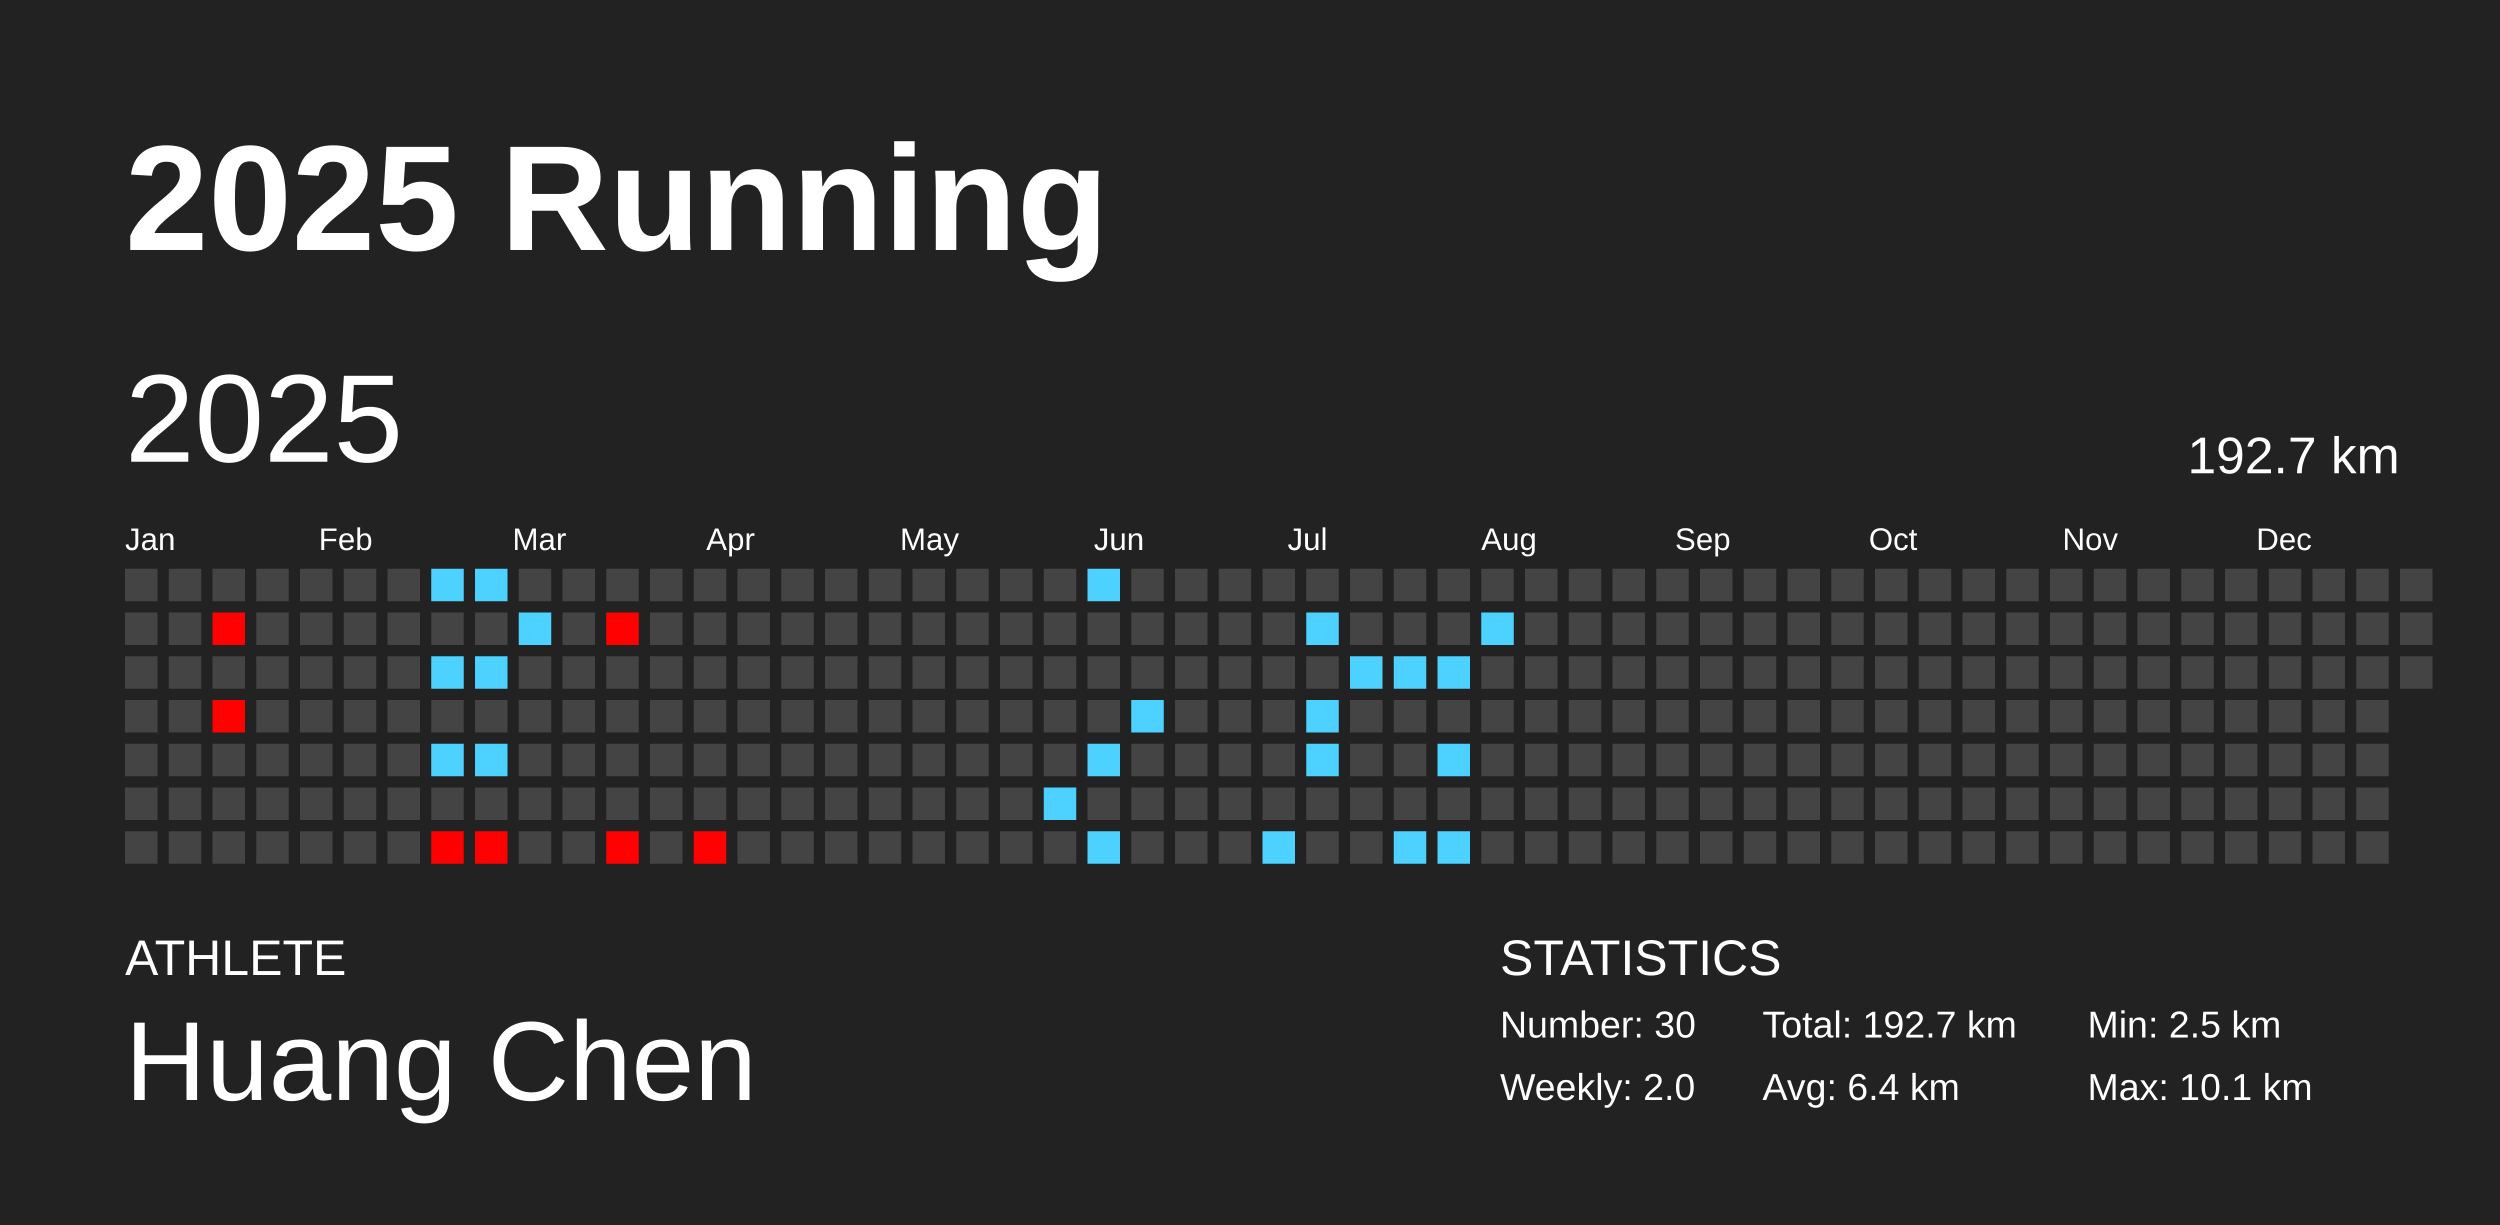
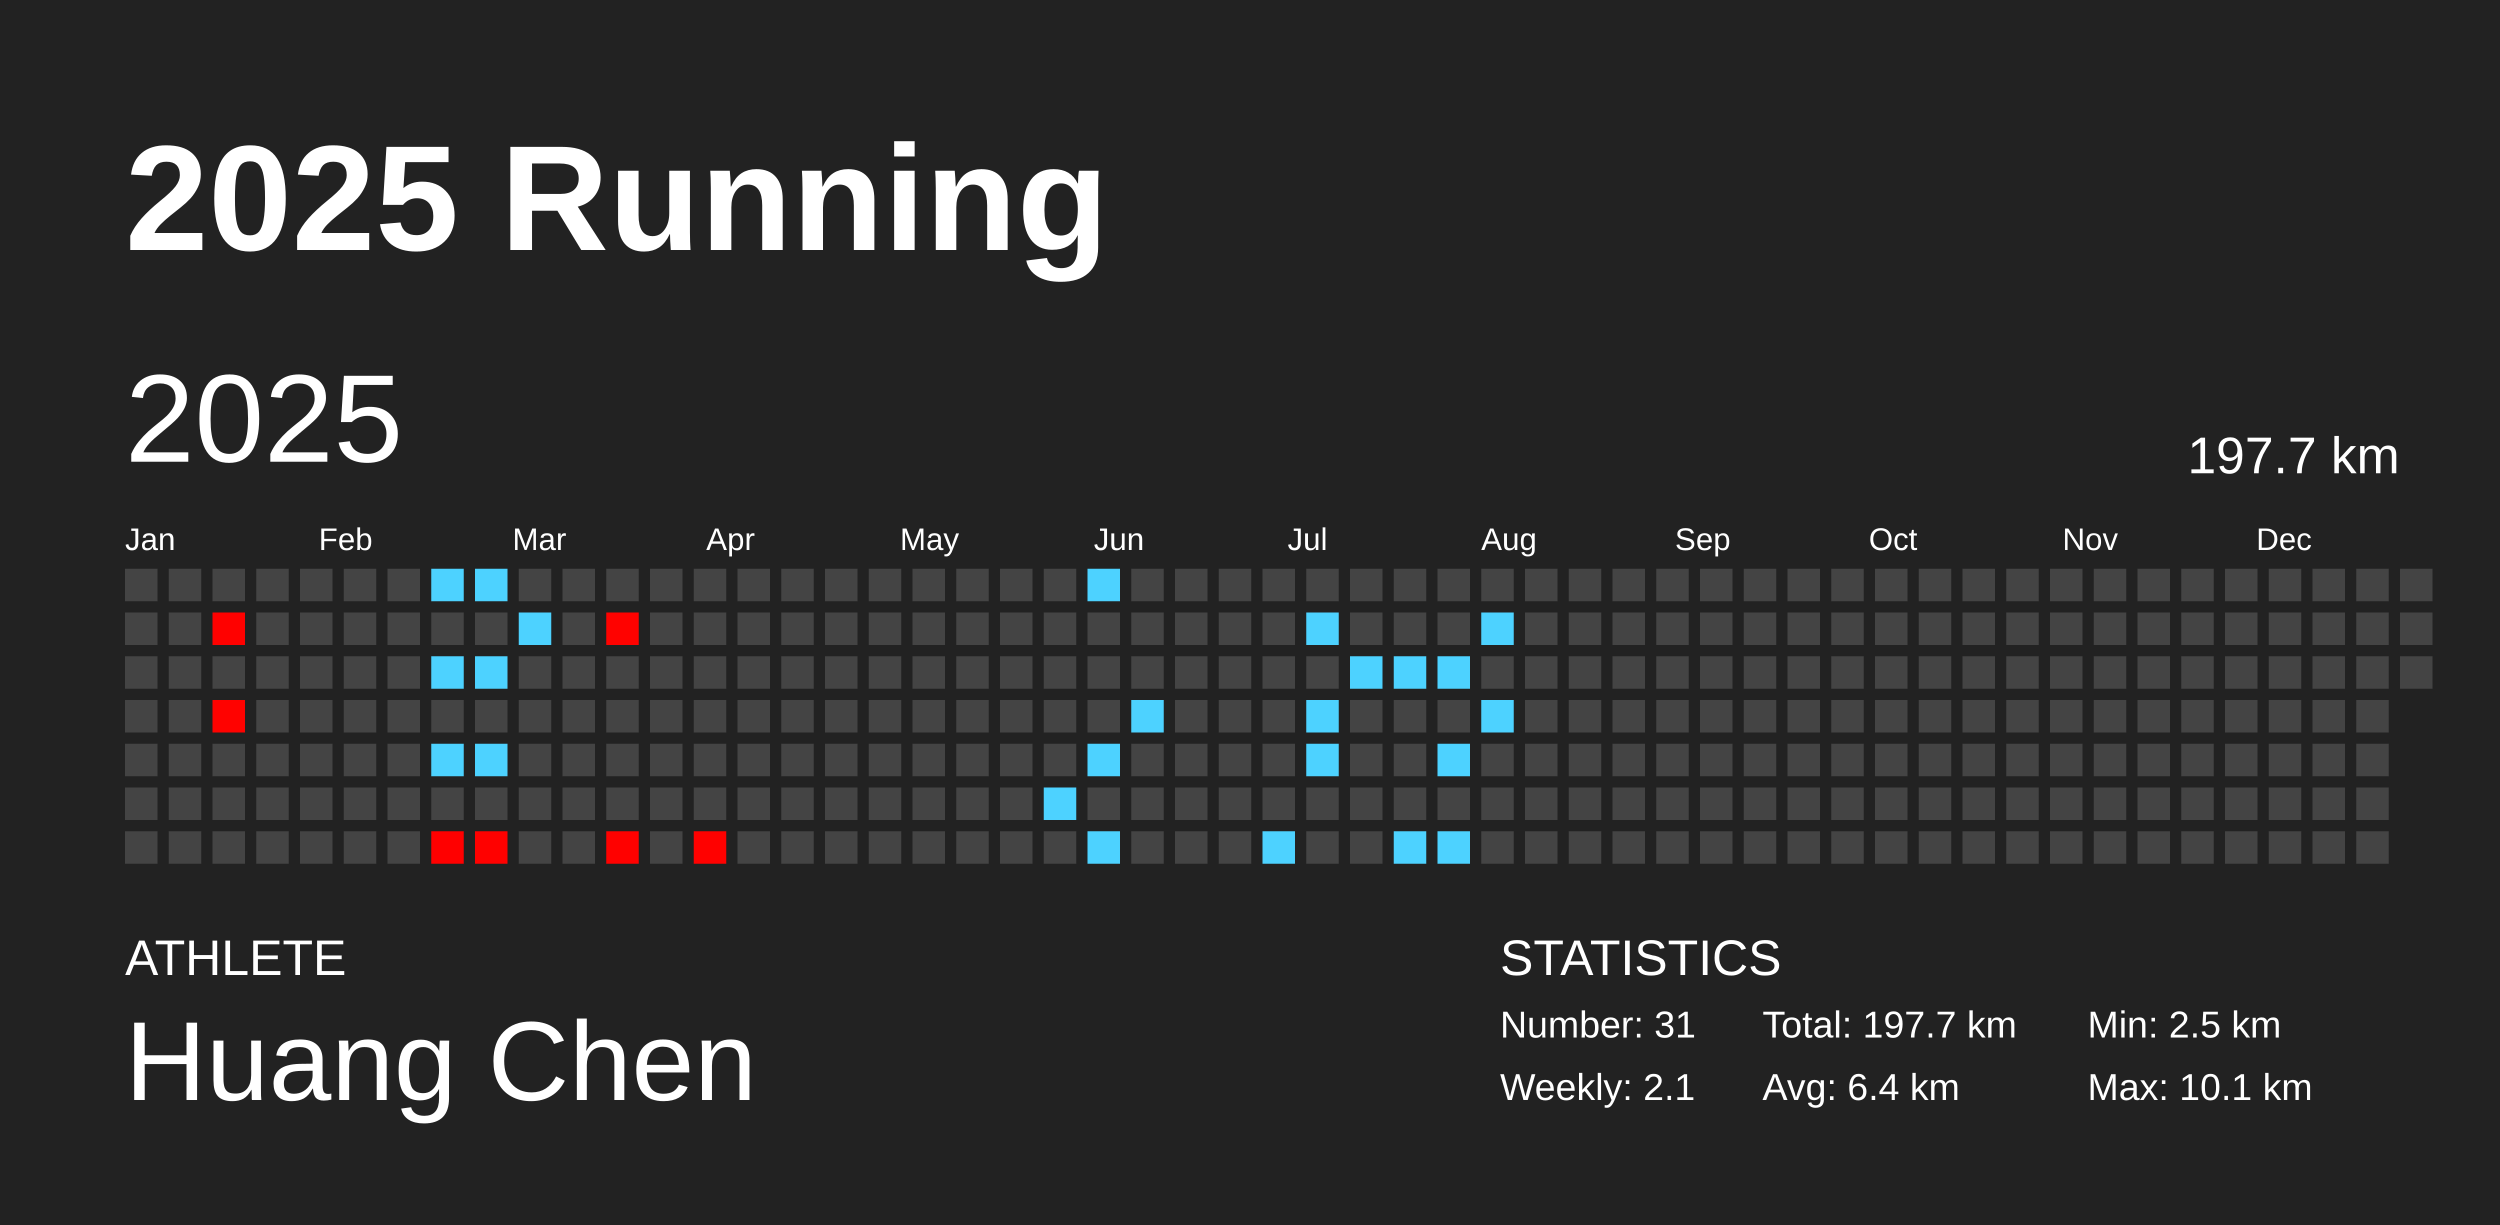
<svg xmlns="http://www.w3.org/2000/svg" baseProfile="full" height="98mm" version="1.1" viewBox="0,0,200,98" width="200mm">
  <defs />
  <rect fill="#222222" height="98" width="200" x="0" y="0" />
  <text fill="#FFFFFF" style="font-size:12px; font-family:Arial; font-weight:bold;" x="10" y="20">2025 Running</text>
  <text fill="#FFFFFF" style="font-size:4px; font-family:Arial" x="10" y="78">ATHLETE</text>
  <text fill="#FFFFFF" style="font-size:9px; font-family:Arial" x="10" y="88">Huang Chen</text>
  <text fill="#FFFFFF" style="font-size:4px; font-family:Arial" x="120" y="78">STATISTICS</text>
-   <text fill="#FFFFFF" style="font-size:3px; font-family:Arial" x="120" y="83">Number: 30</text>
-   <text fill="#FFFFFF" style="font-size:3px; font-family:Arial" x="120" y="88">Weekly: 2.0</text>
-   <text fill="#FFFFFF" style="font-size:3px; font-family:Arial" x="141" y="83">Total: 192.7 km</text>
+   <text fill="#FFFFFF" style="font-size:3px; font-family:Arial" x="120" y="83">Number: 31</text>
+   <text fill="#FFFFFF" style="font-size:3px; font-family:Arial" x="120" y="88">Weekly: 2.1</text>
+   <text fill="#FFFFFF" style="font-size:3px; font-family:Arial" x="141" y="83">Total: 197.7 km</text>
  <text fill="#FFFFFF" style="font-size:3px; font-family:Arial" x="141" y="88">Avg: 6.4 km</text>
  <text fill="#FFFFFF" style="font-size:3px; font-family:Arial" x="167" y="83">Min: 2.5 km</text>
  <text fill="#FFFFFF" style="font-size:3px; font-family:Arial" x="167" y="88">Max: 10.1 km</text>
  <text dominant-baseline="hanging" fill="#FFFFFF" style="font-size:10.0px; font-family:Arial;" x="10" y="30">2025</text>
-   <text dominant-baseline="hanging" fill="#FFFFFF" style="font-size:4.125px; font-family:Arial;" x="175" y="35">192.7 km</text>
+   <text dominant-baseline="hanging" fill="#FFFFFF" style="font-size:4.125px; font-family:Arial;" x="175" y="35">197.7 km</text>
  <text fill="#FFFFFF" style="font-size:2.5px; font-family:Arial" x="10.0" y="44">Jan</text>
  <text fill="#FFFFFF" style="font-size:2.5px; font-family:Arial" x="25.5" y="44">Feb</text>
  <text fill="#FFFFFF" style="font-size:2.5px; font-family:Arial" x="41.0" y="44">Mar</text>
  <text fill="#FFFFFF" style="font-size:2.5px; font-family:Arial" x="56.5" y="44">Apr</text>
  <text fill="#FFFFFF" style="font-size:2.5px; font-family:Arial" x="72.0" y="44">May</text>
  <text fill="#FFFFFF" style="font-size:2.5px; font-family:Arial" x="87.5" y="44">Jun</text>
  <text fill="#FFFFFF" style="font-size:2.5px; font-family:Arial" x="103.0" y="44">Jul</text>
  <text fill="#FFFFFF" style="font-size:2.5px; font-family:Arial" x="118.5" y="44">Aug</text>
  <text fill="#FFFFFF" style="font-size:2.5px; font-family:Arial" x="134.0" y="44">Sep</text>
  <text fill="#FFFFFF" style="font-size:2.5px; font-family:Arial" x="149.5" y="44">Oct</text>
  <text fill="#FFFFFF" style="font-size:2.5px; font-family:Arial" x="165.0" y="44">Nov</text>
  <text fill="#FFFFFF" style="font-size:2.5px; font-family:Arial" x="180.5" y="44">Dec</text>
  <rect fill="#444444" height="2.6" width="2.6" x="10.0" y="45.5" />
  <rect fill="#444444" height="2.6" width="2.6" x="10.0" y="49.0" />
  <rect fill="#444444" height="2.6" width="2.6" x="10.0" y="52.5" />
  <rect fill="#444444" height="2.6" width="2.6" x="10.0" y="56.0" />
  <rect fill="#444444" height="2.6" width="2.6" x="10.0" y="59.5" />
  <rect fill="#444444" height="2.6" width="2.6" x="10.0" y="63.0" />
  <rect fill="#444444" height="2.6" width="2.6" x="10.0" y="66.5" />
  <rect fill="#444444" height="2.6" width="2.6" x="13.5" y="45.5" />
  <rect fill="#444444" height="2.6" width="2.6" x="13.5" y="49.0" />
  <rect fill="#444444" height="2.6" width="2.6" x="13.5" y="52.5" />
  <rect fill="#444444" height="2.6" width="2.6" x="13.5" y="56.0" />
  <rect fill="#444444" height="2.6" width="2.6" x="13.5" y="59.5" />
  <rect fill="#444444" height="2.6" width="2.6" x="13.5" y="63.0" />
  <rect fill="#444444" height="2.6" width="2.6" x="13.5" y="66.5" />
  <rect fill="#444444" height="2.6" width="2.6" x="17.0" y="45.5" />
  <rect fill="#ff0100" height="2.6" width="2.6" x="17.0" y="49.0" />
  <rect fill="#444444" height="2.6" width="2.6" x="17.0" y="52.5" />
  <rect fill="#ff0200" height="2.6" width="2.6" x="17.0" y="56.0" />
  <rect fill="#444444" height="2.6" width="2.6" x="17.0" y="59.5" />
  <rect fill="#444444" height="2.6" width="2.6" x="17.0" y="63.0" />
  <rect fill="#444444" height="2.6" width="2.6" x="17.0" y="66.5" />
  <rect fill="#444444" height="2.6" width="2.6" x="20.5" y="45.5" />
  <rect fill="#444444" height="2.6" width="2.6" x="20.5" y="49.0" />
  <rect fill="#444444" height="2.6" width="2.6" x="20.5" y="52.5" />
  <rect fill="#444444" height="2.6" width="2.6" x="20.5" y="56.0" />
  <rect fill="#444444" height="2.6" width="2.6" x="20.5" y="59.5" />
  <rect fill="#444444" height="2.6" width="2.6" x="20.5" y="63.0" />
  <rect fill="#444444" height="2.6" width="2.6" x="20.5" y="66.5" />
  <rect fill="#444444" height="2.6" width="2.6" x="24.0" y="45.5" />
  <rect fill="#444444" height="2.6" width="2.6" x="24.0" y="49.0" />
  <rect fill="#444444" height="2.6" width="2.6" x="24.0" y="52.5" />
  <rect fill="#444444" height="2.6" width="2.6" x="24.0" y="56.0" />
  <rect fill="#444444" height="2.6" width="2.6" x="24.0" y="59.5" />
  <rect fill="#444444" height="2.6" width="2.6" x="24.0" y="63.0" />
  <rect fill="#444444" height="2.6" width="2.6" x="24.0" y="66.5" />
  <rect fill="#444444" height="2.6" width="2.6" x="27.5" y="45.5" />
  <rect fill="#444444" height="2.6" width="2.6" x="27.5" y="49.0" />
  <rect fill="#444444" height="2.6" width="2.6" x="27.5" y="52.5" />
  <rect fill="#444444" height="2.6" width="2.6" x="27.5" y="56.0" />
  <rect fill="#444444" height="2.6" width="2.6" x="27.5" y="59.5" />
  <rect fill="#444444" height="2.6" width="2.6" x="27.5" y="63.0" />
  <rect fill="#444444" height="2.6" width="2.6" x="27.5" y="66.5" />
  <rect fill="#444444" height="2.6" width="2.6" x="31.0" y="45.5" />
  <rect fill="#444444" height="2.6" width="2.6" x="31.0" y="49.0" />
  <rect fill="#444444" height="2.6" width="2.6" x="31.0" y="52.5" />
  <rect fill="#444444" height="2.6" width="2.6" x="31.0" y="56.0" />
  <rect fill="#444444" height="2.6" width="2.6" x="31.0" y="59.5" />
  <rect fill="#444444" height="2.6" width="2.6" x="31.0" y="63.0" />
  <rect fill="#444444" height="2.6" width="2.6" x="31.0" y="66.5" />
  <rect fill="#4dd2ff" height="2.6" width="2.6" x="34.5" y="45.5" />
  <rect fill="#444444" height="2.6" width="2.6" x="34.5" y="49.0" />
  <rect fill="#4dd2ff" height="2.6" width="2.6" x="34.5" y="52.5" />
  <rect fill="#444444" height="2.6" width="2.6" x="34.5" y="56.0" />
  <rect fill="#4dd2ff" height="2.6" width="2.6" x="34.5" y="59.5" />
  <rect fill="#444444" height="2.6" width="2.6" x="34.5" y="63.0" />
  <rect fill="#ff0000" height="2.6" width="2.6" x="34.5" y="66.5" />
  <rect fill="#4dd2ff" height="2.6" width="2.6" x="38.0" y="45.5" />
  <rect fill="#444444" height="2.6" width="2.6" x="38.0" y="49.0" />
  <rect fill="#4dd2ff" height="2.6" width="2.6" x="38.0" y="52.5" />
  <rect fill="#444444" height="2.6" width="2.6" x="38.0" y="56.0" />
  <rect fill="#4dd2ff" height="2.6" width="2.6" x="38.0" y="59.5" />
  <rect fill="#444444" height="2.6" width="2.6" x="38.0" y="63.0" />
  <rect fill="#ff0100" height="2.6" width="2.6" x="38.0" y="66.5" />
  <rect fill="#444444" height="2.6" width="2.6" x="41.5" y="45.5" />
  <rect fill="#4dd2ff" height="2.6" width="2.6" x="41.5" y="49.0" />
  <rect fill="#444444" height="2.6" width="2.6" x="41.5" y="52.5" />
  <rect fill="#444444" height="2.6" width="2.6" x="41.5" y="56.0" />
  <rect fill="#444444" height="2.6" width="2.6" x="41.5" y="59.5" />
  <rect fill="#444444" height="2.6" width="2.6" x="41.5" y="63.0" />
  <rect fill="#444444" height="2.6" width="2.6" x="41.5" y="66.5" />
  <rect fill="#444444" height="2.6" width="2.6" x="45.0" y="45.5" />
  <rect fill="#444444" height="2.6" width="2.6" x="45.0" y="49.0" />
  <rect fill="#444444" height="2.6" width="2.6" x="45.0" y="52.5" />
  <rect fill="#444444" height="2.6" width="2.6" x="45.0" y="56.0" />
  <rect fill="#444444" height="2.6" width="2.6" x="45.0" y="59.5" />
  <rect fill="#444444" height="2.6" width="2.6" x="45.0" y="63.0" />
  <rect fill="#444444" height="2.6" width="2.6" x="45.0" y="66.5" />
  <rect fill="#444444" height="2.6" width="2.6" x="48.5" y="45.5" />
  <rect fill="#ff0200" height="2.6" width="2.6" x="48.5" y="49.0" />
  <rect fill="#444444" height="2.6" width="2.6" x="48.5" y="52.5" />
  <rect fill="#444444" height="2.6" width="2.6" x="48.5" y="56.0" />
  <rect fill="#444444" height="2.6" width="2.6" x="48.5" y="59.5" />
  <rect fill="#444444" height="2.6" width="2.6" x="48.5" y="63.0" />
  <rect fill="#ff0100" height="2.6" width="2.6" x="48.5" y="66.5" />
  <rect fill="#444444" height="2.6" width="2.6" x="52.0" y="45.5" />
  <rect fill="#444444" height="2.6" width="2.6" x="52.0" y="49.0" />
  <rect fill="#444444" height="2.6" width="2.6" x="52.0" y="52.5" />
  <rect fill="#444444" height="2.6" width="2.6" x="52.0" y="56.0" />
  <rect fill="#444444" height="2.6" width="2.6" x="52.0" y="59.5" />
  <rect fill="#444444" height="2.6" width="2.6" x="52.0" y="63.0" />
  <rect fill="#444444" height="2.6" width="2.6" x="52.0" y="66.5" />
  <rect fill="#444444" height="2.6" width="2.6" x="55.5" y="45.5" />
  <rect fill="#444444" height="2.6" width="2.6" x="55.5" y="49.0" />
  <rect fill="#444444" height="2.6" width="2.6" x="55.5" y="52.5" />
  <rect fill="#444444" height="2.6" width="2.6" x="55.5" y="56.0" />
  <rect fill="#444444" height="2.6" width="2.6" x="55.5" y="59.5" />
  <rect fill="#444444" height="2.6" width="2.6" x="55.5" y="63.0" />
  <rect fill="#ff0100" height="2.6" width="2.6" x="55.5" y="66.5" />
  <rect fill="#444444" height="2.6" width="2.6" x="59.0" y="45.5" />
  <rect fill="#444444" height="2.6" width="2.6" x="59.0" y="49.0" />
  <rect fill="#444444" height="2.6" width="2.6" x="59.0" y="52.5" />
  <rect fill="#444444" height="2.6" width="2.6" x="59.0" y="56.0" />
  <rect fill="#444444" height="2.6" width="2.6" x="59.0" y="59.5" />
  <rect fill="#444444" height="2.6" width="2.6" x="59.0" y="63.0" />
  <rect fill="#444444" height="2.6" width="2.6" x="59.0" y="66.5" />
  <rect fill="#444444" height="2.6" width="2.6" x="62.5" y="45.5" />
  <rect fill="#444444" height="2.6" width="2.6" x="62.5" y="49.0" />
  <rect fill="#444444" height="2.6" width="2.6" x="62.5" y="52.5" />
  <rect fill="#444444" height="2.6" width="2.6" x="62.5" y="56.0" />
  <rect fill="#444444" height="2.6" width="2.6" x="62.5" y="59.5" />
  <rect fill="#444444" height="2.6" width="2.6" x="62.5" y="63.0" />
  <rect fill="#444444" height="2.6" width="2.6" x="62.5" y="66.5" />
  <rect fill="#444444" height="2.6" width="2.6" x="66.0" y="45.5" />
  <rect fill="#444444" height="2.6" width="2.6" x="66.0" y="49.0" />
  <rect fill="#444444" height="2.6" width="2.6" x="66.0" y="52.5" />
  <rect fill="#444444" height="2.6" width="2.6" x="66.0" y="56.0" />
  <rect fill="#444444" height="2.6" width="2.6" x="66.0" y="59.5" />
  <rect fill="#444444" height="2.6" width="2.6" x="66.0" y="63.0" />
  <rect fill="#444444" height="2.6" width="2.6" x="66.0" y="66.5" />
  <rect fill="#444444" height="2.6" width="2.6" x="69.5" y="45.5" />
  <rect fill="#444444" height="2.6" width="2.6" x="69.5" y="49.0" />
  <rect fill="#444444" height="2.6" width="2.6" x="69.5" y="52.5" />
  <rect fill="#444444" height="2.6" width="2.6" x="69.5" y="56.0" />
  <rect fill="#444444" height="2.6" width="2.6" x="69.5" y="59.5" />
  <rect fill="#444444" height="2.6" width="2.6" x="69.5" y="63.0" />
  <rect fill="#444444" height="2.6" width="2.6" x="69.5" y="66.5" />
  <rect fill="#444444" height="2.6" width="2.6" x="73.0" y="45.5" />
  <rect fill="#444444" height="2.6" width="2.6" x="73.0" y="49.0" />
  <rect fill="#444444" height="2.6" width="2.6" x="73.0" y="52.5" />
  <rect fill="#444444" height="2.6" width="2.6" x="73.0" y="56.0" />
  <rect fill="#444444" height="2.6" width="2.6" x="73.0" y="59.5" />
  <rect fill="#444444" height="2.6" width="2.6" x="73.0" y="63.0" />
  <rect fill="#444444" height="2.6" width="2.6" x="73.0" y="66.5" />
  <rect fill="#444444" height="2.6" width="2.6" x="76.5" y="45.5" />
  <rect fill="#444444" height="2.6" width="2.6" x="76.5" y="49.0" />
  <rect fill="#444444" height="2.6" width="2.6" x="76.5" y="52.5" />
  <rect fill="#444444" height="2.6" width="2.6" x="76.5" y="56.0" />
  <rect fill="#444444" height="2.6" width="2.6" x="76.5" y="59.5" />
  <rect fill="#444444" height="2.6" width="2.6" x="76.5" y="63.0" />
  <rect fill="#444444" height="2.6" width="2.6" x="76.5" y="66.5" />
  <rect fill="#444444" height="2.6" width="2.6" x="80.0" y="45.5" />
  <rect fill="#444444" height="2.6" width="2.6" x="80.0" y="49.0" />
  <rect fill="#444444" height="2.6" width="2.6" x="80.0" y="52.5" />
  <rect fill="#444444" height="2.6" width="2.6" x="80.0" y="56.0" />
  <rect fill="#444444" height="2.6" width="2.6" x="80.0" y="59.5" />
  <rect fill="#444444" height="2.6" width="2.6" x="80.0" y="63.0" />
  <rect fill="#444444" height="2.6" width="2.6" x="80.0" y="66.5" />
  <rect fill="#444444" height="2.6" width="2.6" x="83.5" y="45.5" />
  <rect fill="#444444" height="2.6" width="2.6" x="83.5" y="49.0" />
  <rect fill="#444444" height="2.6" width="2.6" x="83.5" y="52.5" />
  <rect fill="#444444" height="2.6" width="2.6" x="83.5" y="56.0" />
  <rect fill="#444444" height="2.6" width="2.6" x="83.5" y="59.5" />
  <rect fill="#4dd2ff" height="2.6" width="2.6" x="83.5" y="63.0" />
  <rect fill="#444444" height="2.6" width="2.6" x="83.5" y="66.5" />
  <rect fill="#4dd2ff" height="2.6" width="2.6" x="87.0" y="45.5" />
  <rect fill="#444444" height="2.6" width="2.6" x="87.0" y="49.0" />
  <rect fill="#444444" height="2.6" width="2.6" x="87.0" y="52.5" />
  <rect fill="#444444" height="2.6" width="2.6" x="87.0" y="56.0" />
  <rect fill="#4dd2ff" height="2.6" width="2.6" x="87.0" y="59.5" />
  <rect fill="#444444" height="2.6" width="2.6" x="87.0" y="63.0" />
  <rect fill="#4dd2ff" height="2.6" width="2.6" x="87.0" y="66.5" />
  <rect fill="#444444" height="2.6" width="2.6" x="90.5" y="45.5" />
  <rect fill="#444444" height="2.6" width="2.6" x="90.5" y="49.0" />
  <rect fill="#444444" height="2.6" width="2.6" x="90.5" y="52.5" />
  <rect fill="#4dd2ff" height="2.6" width="2.6" x="90.5" y="56.0" />
  <rect fill="#444444" height="2.6" width="2.6" x="90.5" y="59.5" />
  <rect fill="#444444" height="2.6" width="2.6" x="90.5" y="63.0" />
  <rect fill="#444444" height="2.6" width="2.6" x="90.5" y="66.5" />
  <rect fill="#444444" height="2.6" width="2.6" x="94.0" y="45.5" />
  <rect fill="#444444" height="2.6" width="2.6" x="94.0" y="49.0" />
  <rect fill="#444444" height="2.6" width="2.6" x="94.0" y="52.5" />
  <rect fill="#444444" height="2.6" width="2.6" x="94.0" y="56.0" />
  <rect fill="#444444" height="2.6" width="2.6" x="94.0" y="59.5" />
  <rect fill="#444444" height="2.6" width="2.6" x="94.0" y="63.0" />
  <rect fill="#444444" height="2.6" width="2.6" x="94.0" y="66.5" />
  <rect fill="#444444" height="2.6" width="2.6" x="97.5" y="45.5" />
  <rect fill="#444444" height="2.6" width="2.6" x="97.5" y="49.0" />
  <rect fill="#444444" height="2.6" width="2.6" x="97.5" y="52.5" />
  <rect fill="#444444" height="2.6" width="2.6" x="97.5" y="56.0" />
  <rect fill="#444444" height="2.6" width="2.6" x="97.5" y="59.5" />
  <rect fill="#444444" height="2.6" width="2.6" x="97.5" y="63.0" />
  <rect fill="#444444" height="2.6" width="2.6" x="97.5" y="66.5" />
  <rect fill="#444444" height="2.6" width="2.6" x="101.0" y="45.5" />
  <rect fill="#444444" height="2.6" width="2.6" x="101.0" y="49.0" />
  <rect fill="#444444" height="2.6" width="2.6" x="101.0" y="52.5" />
  <rect fill="#444444" height="2.6" width="2.6" x="101.0" y="56.0" />
  <rect fill="#444444" height="2.6" width="2.6" x="101.0" y="59.5" />
  <rect fill="#444444" height="2.6" width="2.6" x="101.0" y="63.0" />
  <rect fill="#4dd2ff" height="2.6" width="2.6" x="101.0" y="66.5" />
  <rect fill="#444444" height="2.6" width="2.6" x="104.5" y="45.5" />
  <rect fill="#4dd2ff" height="2.6" width="2.6" x="104.5" y="49.0" />
  <rect fill="#444444" height="2.6" width="2.6" x="104.5" y="52.5" />
  <rect fill="#4dd2ff" height="2.6" width="2.6" x="104.5" y="56.0" />
  <rect fill="#4dd2ff" height="2.6" width="2.6" x="104.5" y="59.5" />
  <rect fill="#444444" height="2.6" width="2.6" x="104.5" y="63.0" />
  <rect fill="#444444" height="2.6" width="2.6" x="104.5" y="66.5" />
  <rect fill="#444444" height="2.6" width="2.6" x="108.0" y="45.5" />
  <rect fill="#444444" height="2.6" width="2.6" x="108.0" y="49.0" />
  <rect fill="#4dd2ff" height="2.6" width="2.6" x="108.0" y="52.5" />
  <rect fill="#444444" height="2.6" width="2.6" x="108.0" y="56.0" />
  <rect fill="#444444" height="2.6" width="2.6" x="108.0" y="59.5" />
  <rect fill="#444444" height="2.6" width="2.6" x="108.0" y="63.0" />
  <rect fill="#444444" height="2.6" width="2.6" x="108.0" y="66.5" />
  <rect fill="#444444" height="2.6" width="2.6" x="111.5" y="45.5" />
  <rect fill="#444444" height="2.6" width="2.6" x="111.5" y="49.0" />
  <rect fill="#4dd2ff" height="2.6" width="2.6" x="111.5" y="52.5" />
  <rect fill="#444444" height="2.6" width="2.6" x="111.5" y="56.0" />
  <rect fill="#444444" height="2.6" width="2.6" x="111.5" y="59.5" />
  <rect fill="#444444" height="2.6" width="2.6" x="111.5" y="63.0" />
  <rect fill="#4dd2ff" height="2.6" width="2.6" x="111.5" y="66.5" />
  <rect fill="#444444" height="2.6" width="2.6" x="115.0" y="45.5" />
  <rect fill="#444444" height="2.6" width="2.6" x="115.0" y="49.0" />
  <rect fill="#4dd2ff" height="2.6" width="2.6" x="115.0" y="52.5" />
  <rect fill="#444444" height="2.6" width="2.6" x="115.0" y="56.0" />
  <rect fill="#4dd2ff" height="2.6" width="2.6" x="115.0" y="59.5" />
  <rect fill="#444444" height="2.6" width="2.6" x="115.0" y="63.0" />
  <rect fill="#4dd2ff" height="2.6" width="2.6" x="115.0" y="66.5" />
  <rect fill="#444444" height="2.6" width="2.6" x="118.5" y="45.5" />
  <rect fill="#4dd2ff" height="2.6" width="2.6" x="118.5" y="49.0" />
  <rect fill="#444444" height="2.6" width="2.6" x="118.5" y="52.5" />
-   <rect fill="#444444" height="2.6" width="2.6" x="118.5" y="56.0" />
+   <rect fill="#4dd2ff" height="2.6" width="2.6" x="118.5" y="56.0" />
  <rect fill="#444444" height="2.6" width="2.6" x="118.5" y="59.5" />
  <rect fill="#444444" height="2.6" width="2.6" x="118.5" y="63.0" />
  <rect fill="#444444" height="2.6" width="2.6" x="118.5" y="66.5" />
  <rect fill="#444444" height="2.6" width="2.6" x="122.0" y="45.5" />
  <rect fill="#444444" height="2.6" width="2.6" x="122.0" y="49.0" />
  <rect fill="#444444" height="2.6" width="2.6" x="122.0" y="52.5" />
  <rect fill="#444444" height="2.6" width="2.6" x="122.0" y="56.0" />
  <rect fill="#444444" height="2.6" width="2.6" x="122.0" y="59.5" />
  <rect fill="#444444" height="2.6" width="2.6" x="122.0" y="63.0" />
  <rect fill="#444444" height="2.6" width="2.6" x="122.0" y="66.5" />
  <rect fill="#444444" height="2.6" width="2.6" x="125.5" y="45.5" />
  <rect fill="#444444" height="2.6" width="2.6" x="125.5" y="49.0" />
  <rect fill="#444444" height="2.6" width="2.6" x="125.5" y="52.5" />
  <rect fill="#444444" height="2.6" width="2.6" x="125.5" y="56.0" />
  <rect fill="#444444" height="2.6" width="2.6" x="125.5" y="59.5" />
  <rect fill="#444444" height="2.6" width="2.6" x="125.5" y="63.0" />
  <rect fill="#444444" height="2.6" width="2.6" x="125.5" y="66.5" />
  <rect fill="#444444" height="2.6" width="2.6" x="129.0" y="45.5" />
  <rect fill="#444444" height="2.6" width="2.6" x="129.0" y="49.0" />
  <rect fill="#444444" height="2.6" width="2.6" x="129.0" y="52.5" />
  <rect fill="#444444" height="2.6" width="2.6" x="129.0" y="56.0" />
  <rect fill="#444444" height="2.6" width="2.6" x="129.0" y="59.5" />
  <rect fill="#444444" height="2.6" width="2.6" x="129.0" y="63.0" />
  <rect fill="#444444" height="2.6" width="2.6" x="129.0" y="66.5" />
  <rect fill="#444444" height="2.6" width="2.6" x="132.5" y="45.5" />
  <rect fill="#444444" height="2.6" width="2.6" x="132.5" y="49.0" />
  <rect fill="#444444" height="2.6" width="2.6" x="132.5" y="52.5" />
  <rect fill="#444444" height="2.6" width="2.6" x="132.5" y="56.0" />
  <rect fill="#444444" height="2.6" width="2.6" x="132.5" y="59.5" />
  <rect fill="#444444" height="2.6" width="2.6" x="132.5" y="63.0" />
  <rect fill="#444444" height="2.6" width="2.6" x="132.5" y="66.5" />
  <rect fill="#444444" height="2.6" width="2.6" x="136.0" y="45.5" />
  <rect fill="#444444" height="2.6" width="2.6" x="136.0" y="49.0" />
  <rect fill="#444444" height="2.6" width="2.6" x="136.0" y="52.5" />
  <rect fill="#444444" height="2.6" width="2.6" x="136.0" y="56.0" />
  <rect fill="#444444" height="2.6" width="2.6" x="136.0" y="59.5" />
  <rect fill="#444444" height="2.6" width="2.6" x="136.0" y="63.0" />
  <rect fill="#444444" height="2.6" width="2.6" x="136.0" y="66.5" />
  <rect fill="#444444" height="2.6" width="2.6" x="139.5" y="45.5" />
  <rect fill="#444444" height="2.6" width="2.6" x="139.5" y="49.0" />
  <rect fill="#444444" height="2.6" width="2.6" x="139.5" y="52.5" />
  <rect fill="#444444" height="2.6" width="2.6" x="139.5" y="56.0" />
  <rect fill="#444444" height="2.6" width="2.6" x="139.5" y="59.5" />
  <rect fill="#444444" height="2.6" width="2.6" x="139.5" y="63.0" />
  <rect fill="#444444" height="2.6" width="2.6" x="139.5" y="66.5" />
  <rect fill="#444444" height="2.6" width="2.6" x="143.0" y="45.5" />
  <rect fill="#444444" height="2.6" width="2.6" x="143.0" y="49.0" />
  <rect fill="#444444" height="2.6" width="2.6" x="143.0" y="52.5" />
  <rect fill="#444444" height="2.6" width="2.6" x="143.0" y="56.0" />
  <rect fill="#444444" height="2.6" width="2.6" x="143.0" y="59.5" />
  <rect fill="#444444" height="2.6" width="2.6" x="143.0" y="63.0" />
  <rect fill="#444444" height="2.6" width="2.6" x="143.0" y="66.5" />
  <rect fill="#444444" height="2.6" width="2.6" x="146.5" y="45.5" />
  <rect fill="#444444" height="2.6" width="2.6" x="146.5" y="49.0" />
  <rect fill="#444444" height="2.6" width="2.6" x="146.5" y="52.5" />
  <rect fill="#444444" height="2.6" width="2.6" x="146.5" y="56.0" />
  <rect fill="#444444" height="2.6" width="2.6" x="146.5" y="59.5" />
  <rect fill="#444444" height="2.6" width="2.6" x="146.5" y="63.0" />
  <rect fill="#444444" height="2.6" width="2.6" x="146.5" y="66.5" />
  <rect fill="#444444" height="2.6" width="2.6" x="150.0" y="45.5" />
  <rect fill="#444444" height="2.6" width="2.6" x="150.0" y="49.0" />
  <rect fill="#444444" height="2.6" width="2.6" x="150.0" y="52.5" />
  <rect fill="#444444" height="2.6" width="2.6" x="150.0" y="56.0" />
  <rect fill="#444444" height="2.6" width="2.6" x="150.0" y="59.5" />
  <rect fill="#444444" height="2.6" width="2.6" x="150.0" y="63.0" />
  <rect fill="#444444" height="2.6" width="2.6" x="150.0" y="66.5" />
  <rect fill="#444444" height="2.6" width="2.6" x="153.5" y="45.5" />
  <rect fill="#444444" height="2.6" width="2.6" x="153.5" y="49.0" />
  <rect fill="#444444" height="2.6" width="2.6" x="153.5" y="52.5" />
  <rect fill="#444444" height="2.6" width="2.6" x="153.5" y="56.0" />
  <rect fill="#444444" height="2.6" width="2.6" x="153.5" y="59.5" />
  <rect fill="#444444" height="2.6" width="2.6" x="153.5" y="63.0" />
  <rect fill="#444444" height="2.6" width="2.6" x="153.5" y="66.5" />
  <rect fill="#444444" height="2.6" width="2.6" x="157.0" y="45.5" />
  <rect fill="#444444" height="2.6" width="2.6" x="157.0" y="49.0" />
  <rect fill="#444444" height="2.6" width="2.6" x="157.0" y="52.5" />
  <rect fill="#444444" height="2.6" width="2.6" x="157.0" y="56.0" />
  <rect fill="#444444" height="2.6" width="2.6" x="157.0" y="59.5" />
  <rect fill="#444444" height="2.6" width="2.6" x="157.0" y="63.0" />
  <rect fill="#444444" height="2.6" width="2.6" x="157.0" y="66.5" />
  <rect fill="#444444" height="2.6" width="2.6" x="160.5" y="45.5" />
  <rect fill="#444444" height="2.6" width="2.6" x="160.5" y="49.0" />
  <rect fill="#444444" height="2.6" width="2.6" x="160.5" y="52.5" />
  <rect fill="#444444" height="2.6" width="2.6" x="160.5" y="56.0" />
  <rect fill="#444444" height="2.6" width="2.6" x="160.5" y="59.5" />
  <rect fill="#444444" height="2.6" width="2.6" x="160.5" y="63.0" />
  <rect fill="#444444" height="2.6" width="2.6" x="160.5" y="66.5" />
  <rect fill="#444444" height="2.6" width="2.6" x="164.0" y="45.5" />
  <rect fill="#444444" height="2.6" width="2.6" x="164.0" y="49.0" />
  <rect fill="#444444" height="2.6" width="2.6" x="164.0" y="52.5" />
  <rect fill="#444444" height="2.6" width="2.6" x="164.0" y="56.0" />
  <rect fill="#444444" height="2.6" width="2.6" x="164.0" y="59.5" />
  <rect fill="#444444" height="2.6" width="2.6" x="164.0" y="63.0" />
  <rect fill="#444444" height="2.6" width="2.6" x="164.0" y="66.5" />
  <rect fill="#444444" height="2.6" width="2.6" x="167.5" y="45.5" />
  <rect fill="#444444" height="2.6" width="2.6" x="167.5" y="49.0" />
  <rect fill="#444444" height="2.6" width="2.6" x="167.5" y="52.5" />
  <rect fill="#444444" height="2.6" width="2.6" x="167.5" y="56.0" />
  <rect fill="#444444" height="2.6" width="2.6" x="167.5" y="59.5" />
  <rect fill="#444444" height="2.6" width="2.6" x="167.5" y="63.0" />
  <rect fill="#444444" height="2.6" width="2.6" x="167.5" y="66.5" />
  <rect fill="#444444" height="2.6" width="2.6" x="171.0" y="45.5" />
  <rect fill="#444444" height="2.6" width="2.6" x="171.0" y="49.0" />
  <rect fill="#444444" height="2.6" width="2.6" x="171.0" y="52.5" />
  <rect fill="#444444" height="2.6" width="2.6" x="171.0" y="56.0" />
  <rect fill="#444444" height="2.6" width="2.6" x="171.0" y="59.5" />
  <rect fill="#444444" height="2.6" width="2.6" x="171.0" y="63.0" />
  <rect fill="#444444" height="2.6" width="2.6" x="171.0" y="66.5" />
  <rect fill="#444444" height="2.6" width="2.6" x="174.5" y="45.5" />
  <rect fill="#444444" height="2.6" width="2.6" x="174.5" y="49.0" />
  <rect fill="#444444" height="2.6" width="2.6" x="174.5" y="52.5" />
  <rect fill="#444444" height="2.6" width="2.6" x="174.5" y="56.0" />
  <rect fill="#444444" height="2.6" width="2.6" x="174.5" y="59.5" />
  <rect fill="#444444" height="2.6" width="2.6" x="174.5" y="63.0" />
  <rect fill="#444444" height="2.6" width="2.6" x="174.5" y="66.5" />
  <rect fill="#444444" height="2.6" width="2.6" x="178.0" y="45.5" />
  <rect fill="#444444" height="2.6" width="2.6" x="178.0" y="49.0" />
  <rect fill="#444444" height="2.6" width="2.6" x="178.0" y="52.5" />
  <rect fill="#444444" height="2.6" width="2.6" x="178.0" y="56.0" />
  <rect fill="#444444" height="2.6" width="2.6" x="178.0" y="59.5" />
  <rect fill="#444444" height="2.6" width="2.6" x="178.0" y="63.0" />
  <rect fill="#444444" height="2.6" width="2.6" x="178.0" y="66.5" />
  <rect fill="#444444" height="2.6" width="2.6" x="181.5" y="45.5" />
  <rect fill="#444444" height="2.6" width="2.6" x="181.5" y="49.0" />
  <rect fill="#444444" height="2.6" width="2.6" x="181.5" y="52.5" />
  <rect fill="#444444" height="2.6" width="2.6" x="181.5" y="56.0" />
  <rect fill="#444444" height="2.6" width="2.6" x="181.5" y="59.5" />
  <rect fill="#444444" height="2.6" width="2.6" x="181.5" y="63.0" />
  <rect fill="#444444" height="2.6" width="2.6" x="181.5" y="66.5" />
  <rect fill="#444444" height="2.6" width="2.6" x="185.0" y="45.5" />
  <rect fill="#444444" height="2.6" width="2.6" x="185.0" y="49.0" />
  <rect fill="#444444" height="2.6" width="2.6" x="185.0" y="52.5" />
  <rect fill="#444444" height="2.6" width="2.6" x="185.0" y="56.0" />
  <rect fill="#444444" height="2.6" width="2.6" x="185.0" y="59.5" />
  <rect fill="#444444" height="2.6" width="2.6" x="185.0" y="63.0" />
  <rect fill="#444444" height="2.6" width="2.6" x="185.0" y="66.5" />
  <rect fill="#444444" height="2.6" width="2.6" x="188.5" y="45.5" />
  <rect fill="#444444" height="2.6" width="2.6" x="188.5" y="49.0" />
  <rect fill="#444444" height="2.6" width="2.6" x="188.5" y="52.5" />
  <rect fill="#444444" height="2.6" width="2.6" x="188.5" y="56.0" />
  <rect fill="#444444" height="2.6" width="2.6" x="188.5" y="59.5" />
  <rect fill="#444444" height="2.6" width="2.6" x="188.5" y="63.0" />
  <rect fill="#444444" height="2.6" width="2.6" x="188.5" y="66.5" />
  <rect fill="#444444" height="2.6" width="2.6" x="192.0" y="45.5" />
  <rect fill="#444444" height="2.6" width="2.6" x="192.0" y="49.0" />
  <rect fill="#444444" height="2.6" width="2.6" x="192.0" y="52.5" />
</svg>
